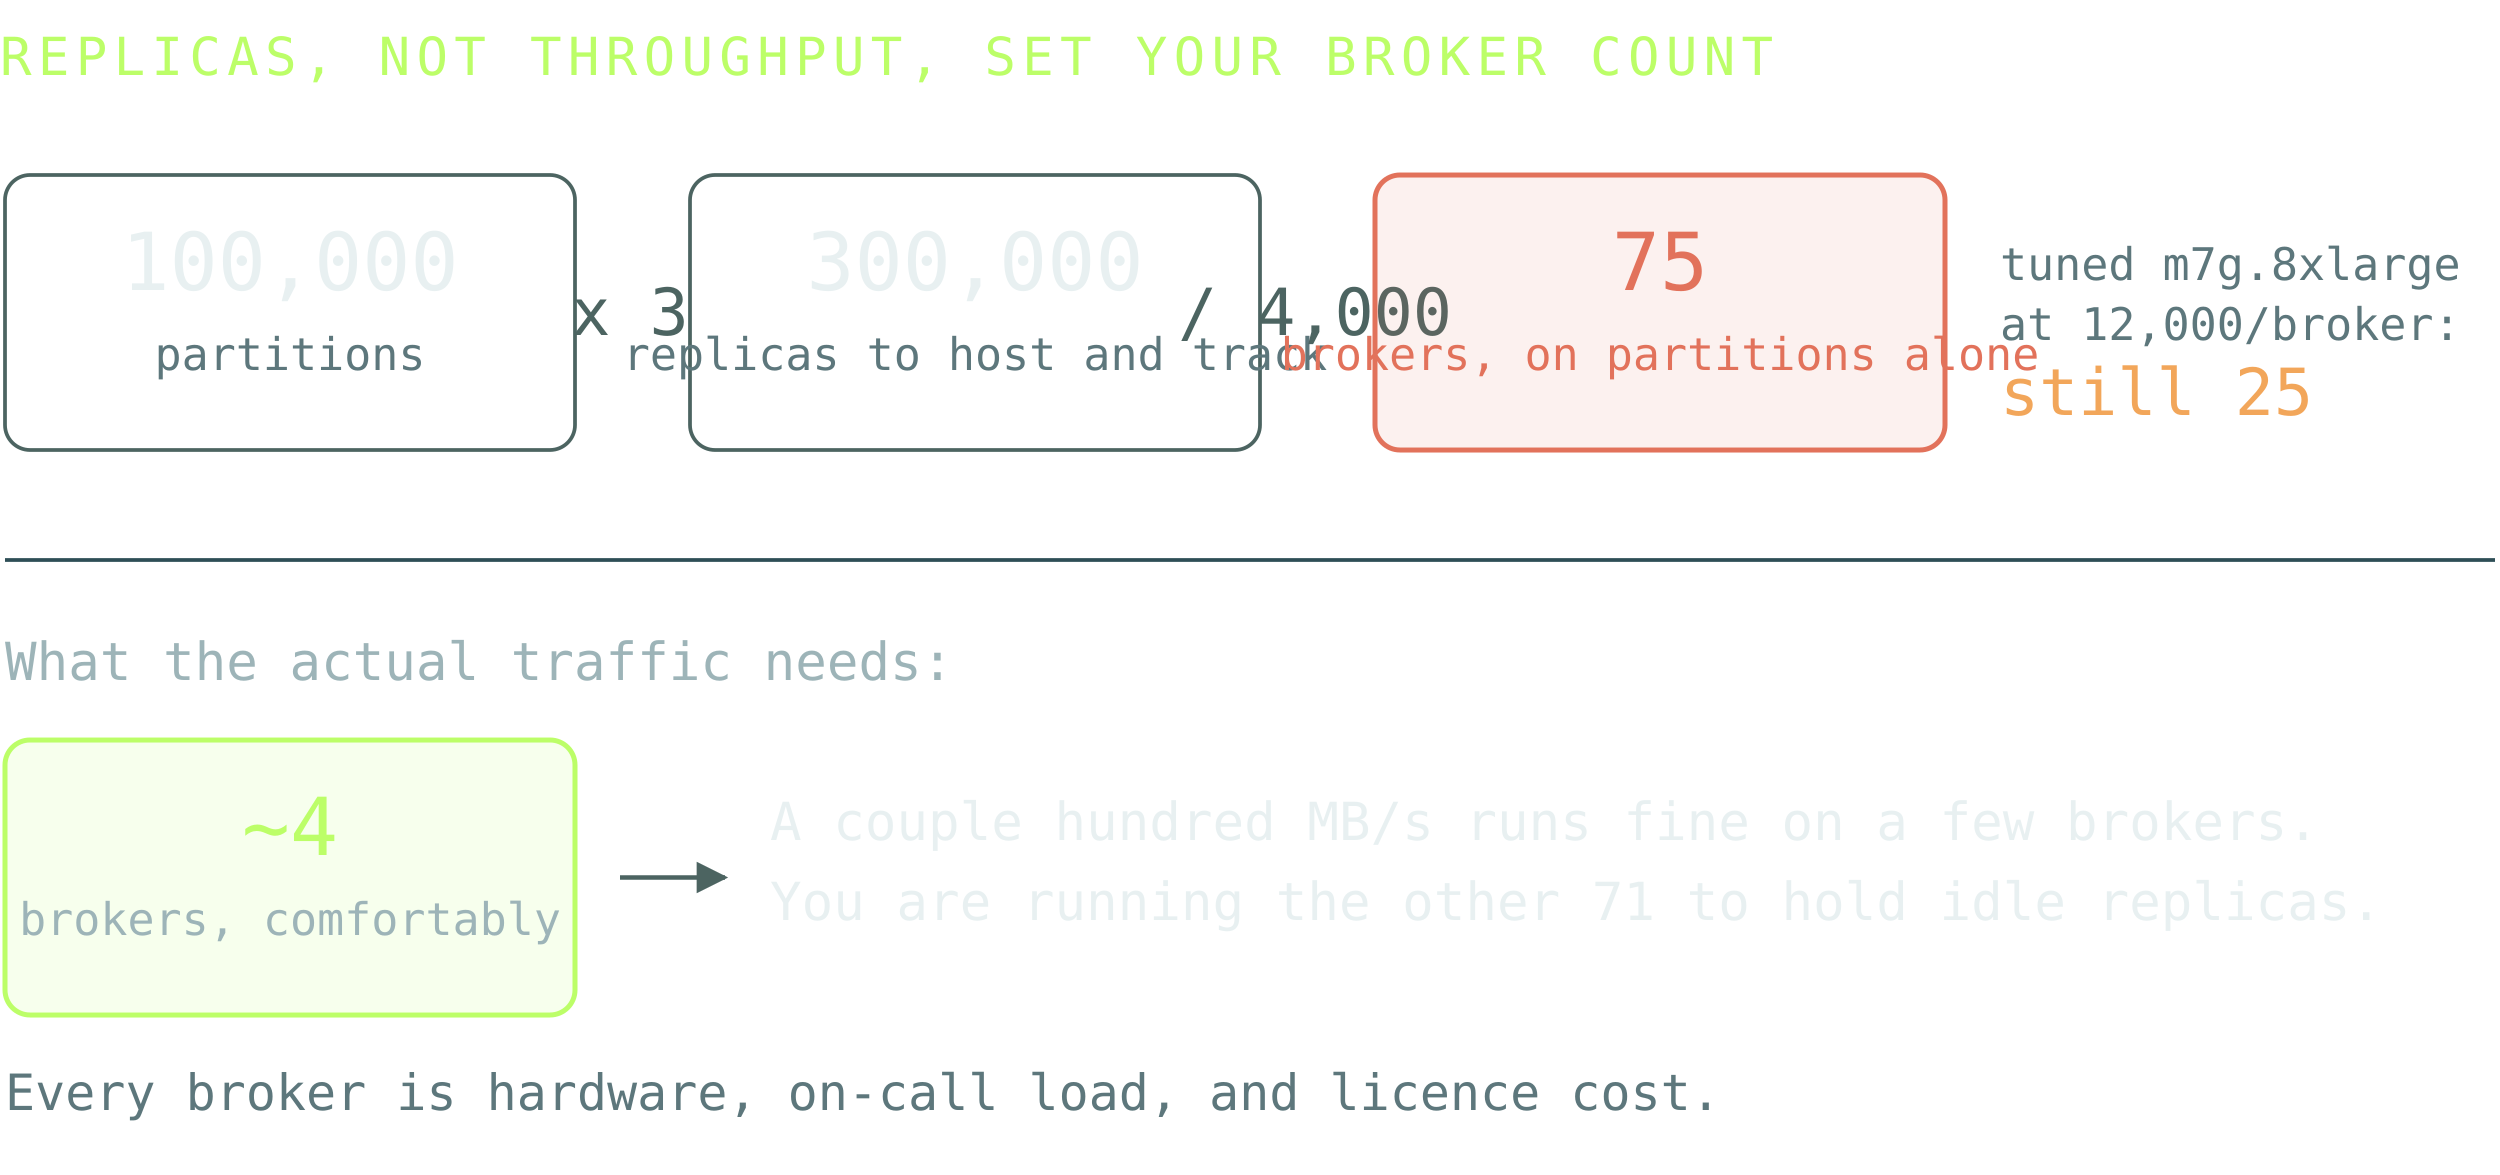
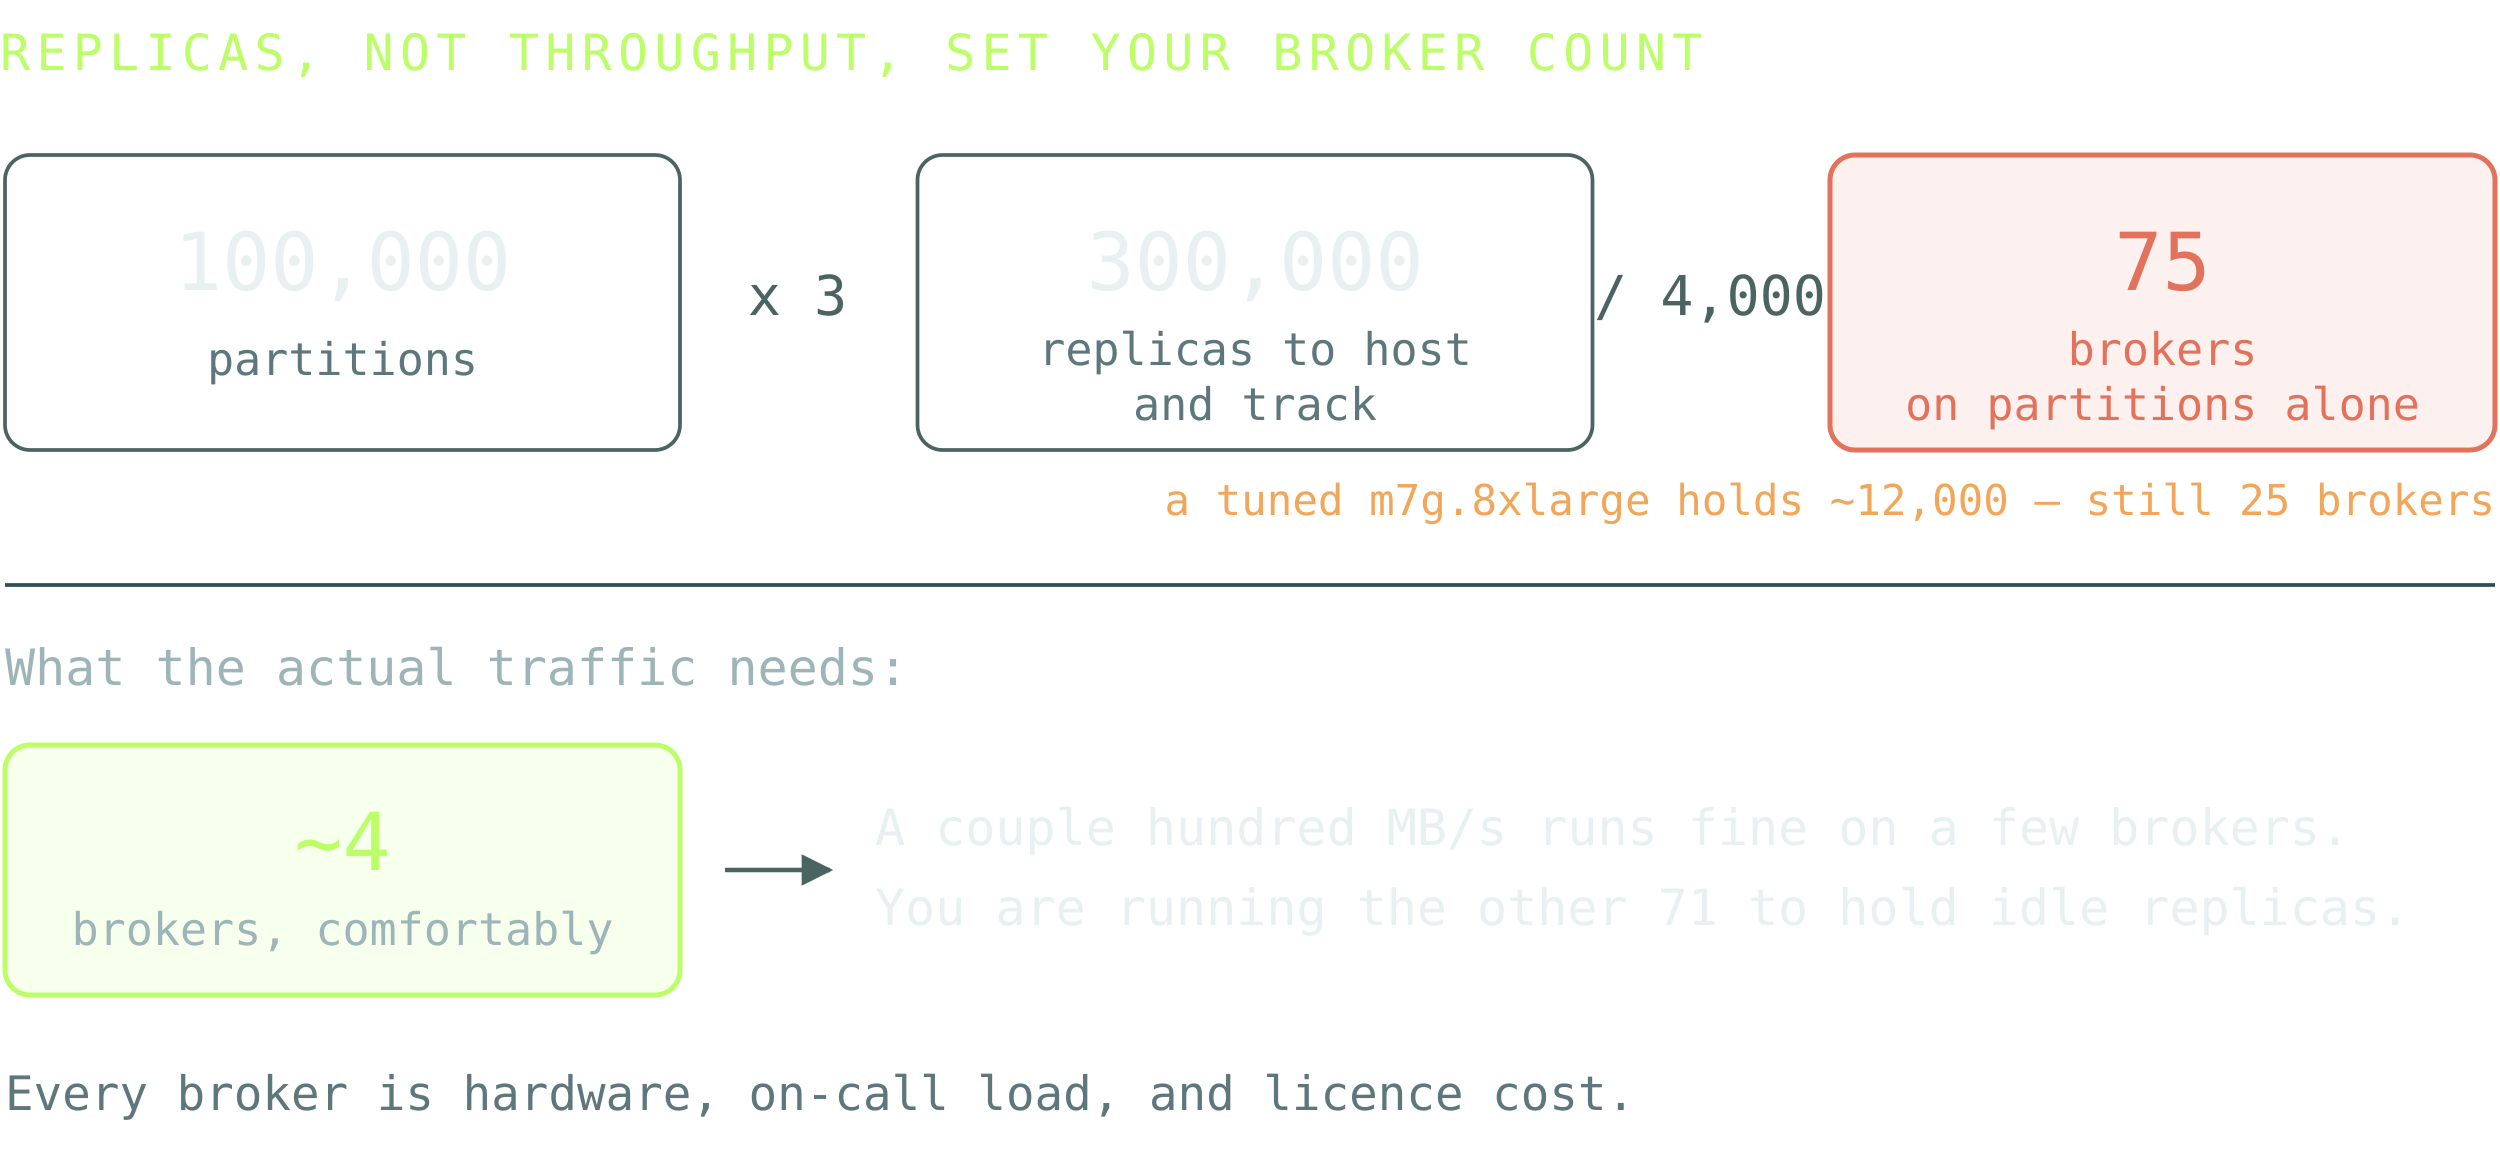
<svg xmlns="http://www.w3.org/2000/svg" viewBox="0 0 1000 470" role="img" aria-label="100,000 partitions times replication factor 3 equals 300,000 replicas, divided by 4,000 replicas per broker equals 75 brokers needed on partition count alone, against roughly 4 brokers needed for the cluster's actual throughput.">
  <defs>
    <marker id="bm-arrow" viewBox="0 0 10 10" refX="9" refY="5" markerWidth="7" markerHeight="7" orient="auto-start-reverse">
      <path d="M 0 0 L 10 5 L 0 10 z" fill="#4c6461" />
    </marker>
  </defs>
-   <text x="0" y="30" font-family="ui-monospace,Menlo,monospace" font-size="21" letter-spacing="2.5" fill="#bcfe68">REPLICAS, NOT THROUGHPUT, SET YOUR BROKER COUNT</text>
-   <rect x="2" y="70" width="228" height="110" rx="10" fill="none" stroke="#4c6461" stroke-width="1.5" />
-   <text x="116" y="116" text-anchor="middle" font-family="ui-monospace,Menlo,monospace" font-size="32" fill="#e8f0f1">100,000</text>
-   <text x="116" y="148" text-anchor="middle" font-family="ui-monospace,Menlo,monospace" font-size="18" fill="#5d777c">partitions</text>
-   <text x="252" y="134" text-anchor="middle" font-family="ui-monospace,Menlo,monospace" font-size="26" fill="#4c6461">x 3</text>
-   <rect x="276" y="70" width="228" height="110" rx="10" fill="none" stroke="#4c6461" stroke-width="1.5" />
-   <text x="390" y="116" text-anchor="middle" font-family="ui-monospace,Menlo,monospace" font-size="32" fill="#e8f0f1">300,000</text>
-   <text x="390" y="148" text-anchor="middle" font-family="ui-monospace,Menlo,monospace" font-size="18" fill="#5d777c">replicas to host and track</text>
-   <text x="526" y="134" text-anchor="middle" font-family="ui-monospace,Menlo,monospace" font-size="26" fill="#4c6461">/ 4,000</text>
-   <rect x="550" y="70" width="228" height="110" rx="10" fill="rgba(226,114,91,0.10)" stroke="#e2725b" stroke-width="2" />
-   <text x="664" y="116" text-anchor="middle" font-family="ui-monospace,Menlo,monospace" font-size="32" fill="#e2725b">75</text>
-   <text x="664" y="148" text-anchor="middle" font-family="ui-monospace,Menlo,monospace" font-size="18" fill="#e2725b">brokers, on partitions alone</text>
-   <text x="800" y="112" font-family="ui-monospace,Menlo,monospace" font-size="18" fill="#5d777c">tuned m7g.8xlarge</text>
-   <text x="800" y="136" font-family="ui-monospace,Menlo,monospace" font-size="18" fill="#5d777c">at 12,000/broker:</text>
-   <text x="800" y="166" font-family="ui-monospace,Menlo,monospace" font-size="26" fill="#f2a65a">still 25</text>
-   <line x1="2" y1="224" x2="998" y2="224" stroke="#2e4e56" stroke-width="1.5" />
-   <text x="2" y="272" font-family="ui-monospace,Menlo,monospace" font-size="21" fill="#9db4b8">What the actual traffic needs:</text>
-   <rect x="2" y="296" width="228" height="110" rx="10" fill="rgba(188,254,104,0.12)" stroke="#bcfe68" stroke-width="2" />
-   <text x="116" y="342" text-anchor="middle" font-family="ui-monospace,Menlo,monospace" font-size="32" fill="#bcfe68">~4</text>
-   <text x="116" y="374" text-anchor="middle" font-family="ui-monospace,Menlo,monospace" font-size="18" fill="#9db4b8">brokers, comfortably</text>
-   <line x1="248" y1="351" x2="290" y2="351" stroke="#4c6461" stroke-width="1.8" marker-end="url(#bm-arrow)" />
-   <text x="308" y="336" font-family="ui-monospace,Menlo,monospace" font-size="21" fill="#e8f0f1">A couple hundred MB/s runs fine on a few brokers.</text>
-   <text x="308" y="368" font-family="ui-monospace,Menlo,monospace" font-size="21" fill="#e8f0f1">You are running the other 71 to hold idle replicas.</text>
-   <text x="2" y="444" font-family="ui-monospace,Menlo,monospace" font-size="20" fill="#5d777c">Every broker is hardware, on-call load, and licence cost.</text>
+   <text x="0" y="28" font-family="ui-monospace,Menlo,monospace" font-size="20" letter-spacing="2.5" fill="#bcfe68">REPLICAS, NOT THROUGHPUT, SET YOUR BROKER COUNT</text>
+   <g font-family="ui-monospace,Menlo,monospace" text-anchor="middle">
+     <rect x="2" y="62" width="270" height="118" rx="10" fill="none" stroke="#4c6461" stroke-width="1.5" />
+     <text x="137" y="116" font-size="32" fill="#e8f0f1">100,000</text>
+     <text x="137" y="150" font-size="18" fill="#5d777c">partitions</text>
+     <text x="319" y="126" font-size="22" fill="#4c6461">x 3</text>
+     <rect x="367" y="62" width="270" height="118" rx="10" fill="none" stroke="#4c6461" stroke-width="1.5" />
+     <text x="502" y="116" font-size="32" fill="#e8f0f1">300,000</text>
+     <text x="502" y="146" font-size="18" fill="#5d777c">replicas to host</text>
+     <text x="502" y="168" font-size="18" fill="#5d777c">and track</text>
+     <text x="684" y="126" font-size="22" fill="#4c6461">/ 4,000</text>
+     <rect x="732" y="62" width="266" height="118" rx="10" fill="rgba(226,114,91,0.10)" stroke="#e2725b" stroke-width="2" />
+     <text x="865" y="116" font-size="32" fill="#e2725b">75</text>
+     <text x="865" y="146" font-size="18" fill="#e2725b">brokers</text>
+     <text x="865" y="168" font-size="18" fill="#e2725b">on partitions alone</text>
+   </g>
+   <text x="998" y="206" text-anchor="end" font-family="ui-monospace,Menlo,monospace" font-size="17" fill="#f2a65a">a tuned m7g.8xlarge holds ~12,000 — still 25 brokers</text>
+   <line x1="2" y1="234" x2="998" y2="234" stroke="#2e4e56" stroke-width="1.5" />
+   <text x="2" y="274" font-family="ui-monospace,Menlo,monospace" font-size="20" fill="#9db4b8">What the actual traffic needs:</text>
+   <rect x="2" y="298" width="270" height="100" rx="10" fill="rgba(188,254,104,0.12)" stroke="#bcfe68" stroke-width="2" />
+   <text x="137" y="348" text-anchor="middle" font-family="ui-monospace,Menlo,monospace" font-size="32" fill="#bcfe68">~4</text>
+   <text x="137" y="378" text-anchor="middle" font-family="ui-monospace,Menlo,monospace" font-size="18" fill="#9db4b8">brokers, comfortably</text>
+   <line x1="290" y1="348" x2="332" y2="348" stroke="#4c6461" stroke-width="1.8" marker-end="url(#bm-arrow)" />
+   <text x="350" y="338" font-family="ui-monospace,Menlo,monospace" font-size="20" fill="#e8f0f1">A couple hundred MB/s runs fine on a few brokers.</text>
+   <text x="350" y="370" font-family="ui-monospace,Menlo,monospace" font-size="20" fill="#e8f0f1">You are running the other 71 to hold idle replicas.</text>
+   <text x="2" y="444" font-family="ui-monospace,Menlo,monospace" font-size="19" fill="#5d777c">Every broker is hardware, on-call load, and licence cost.</text>
</svg>
